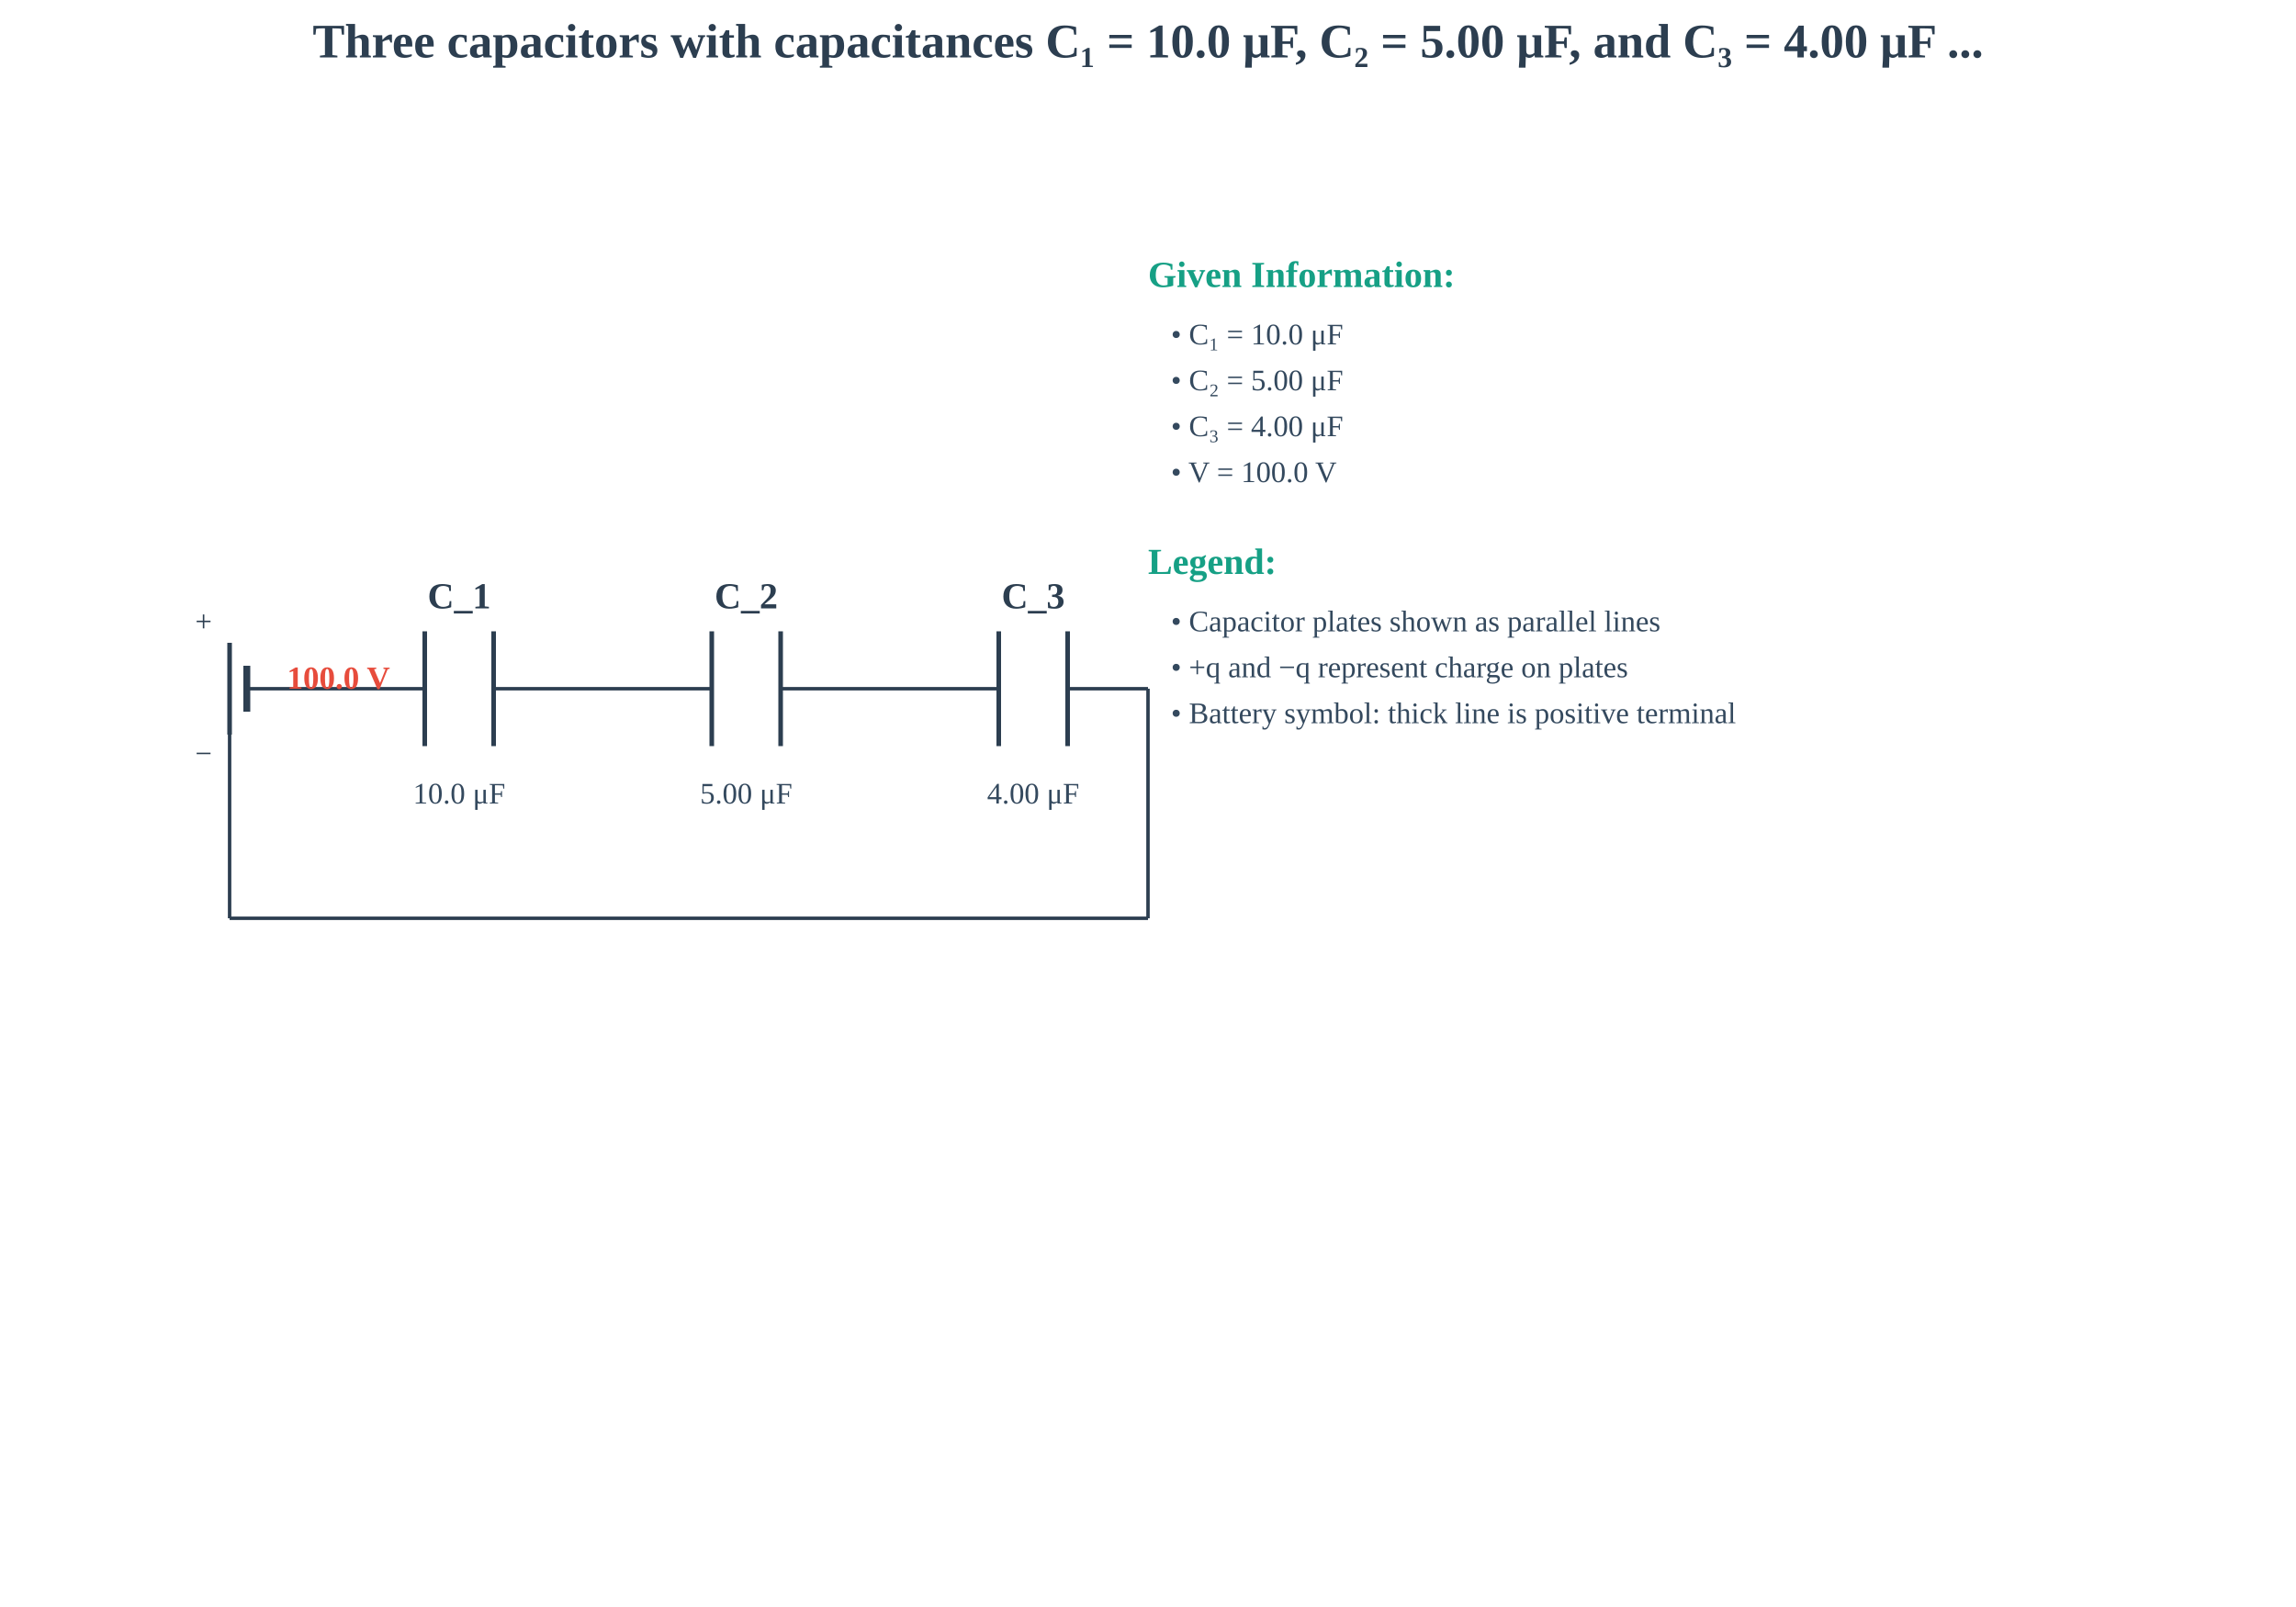
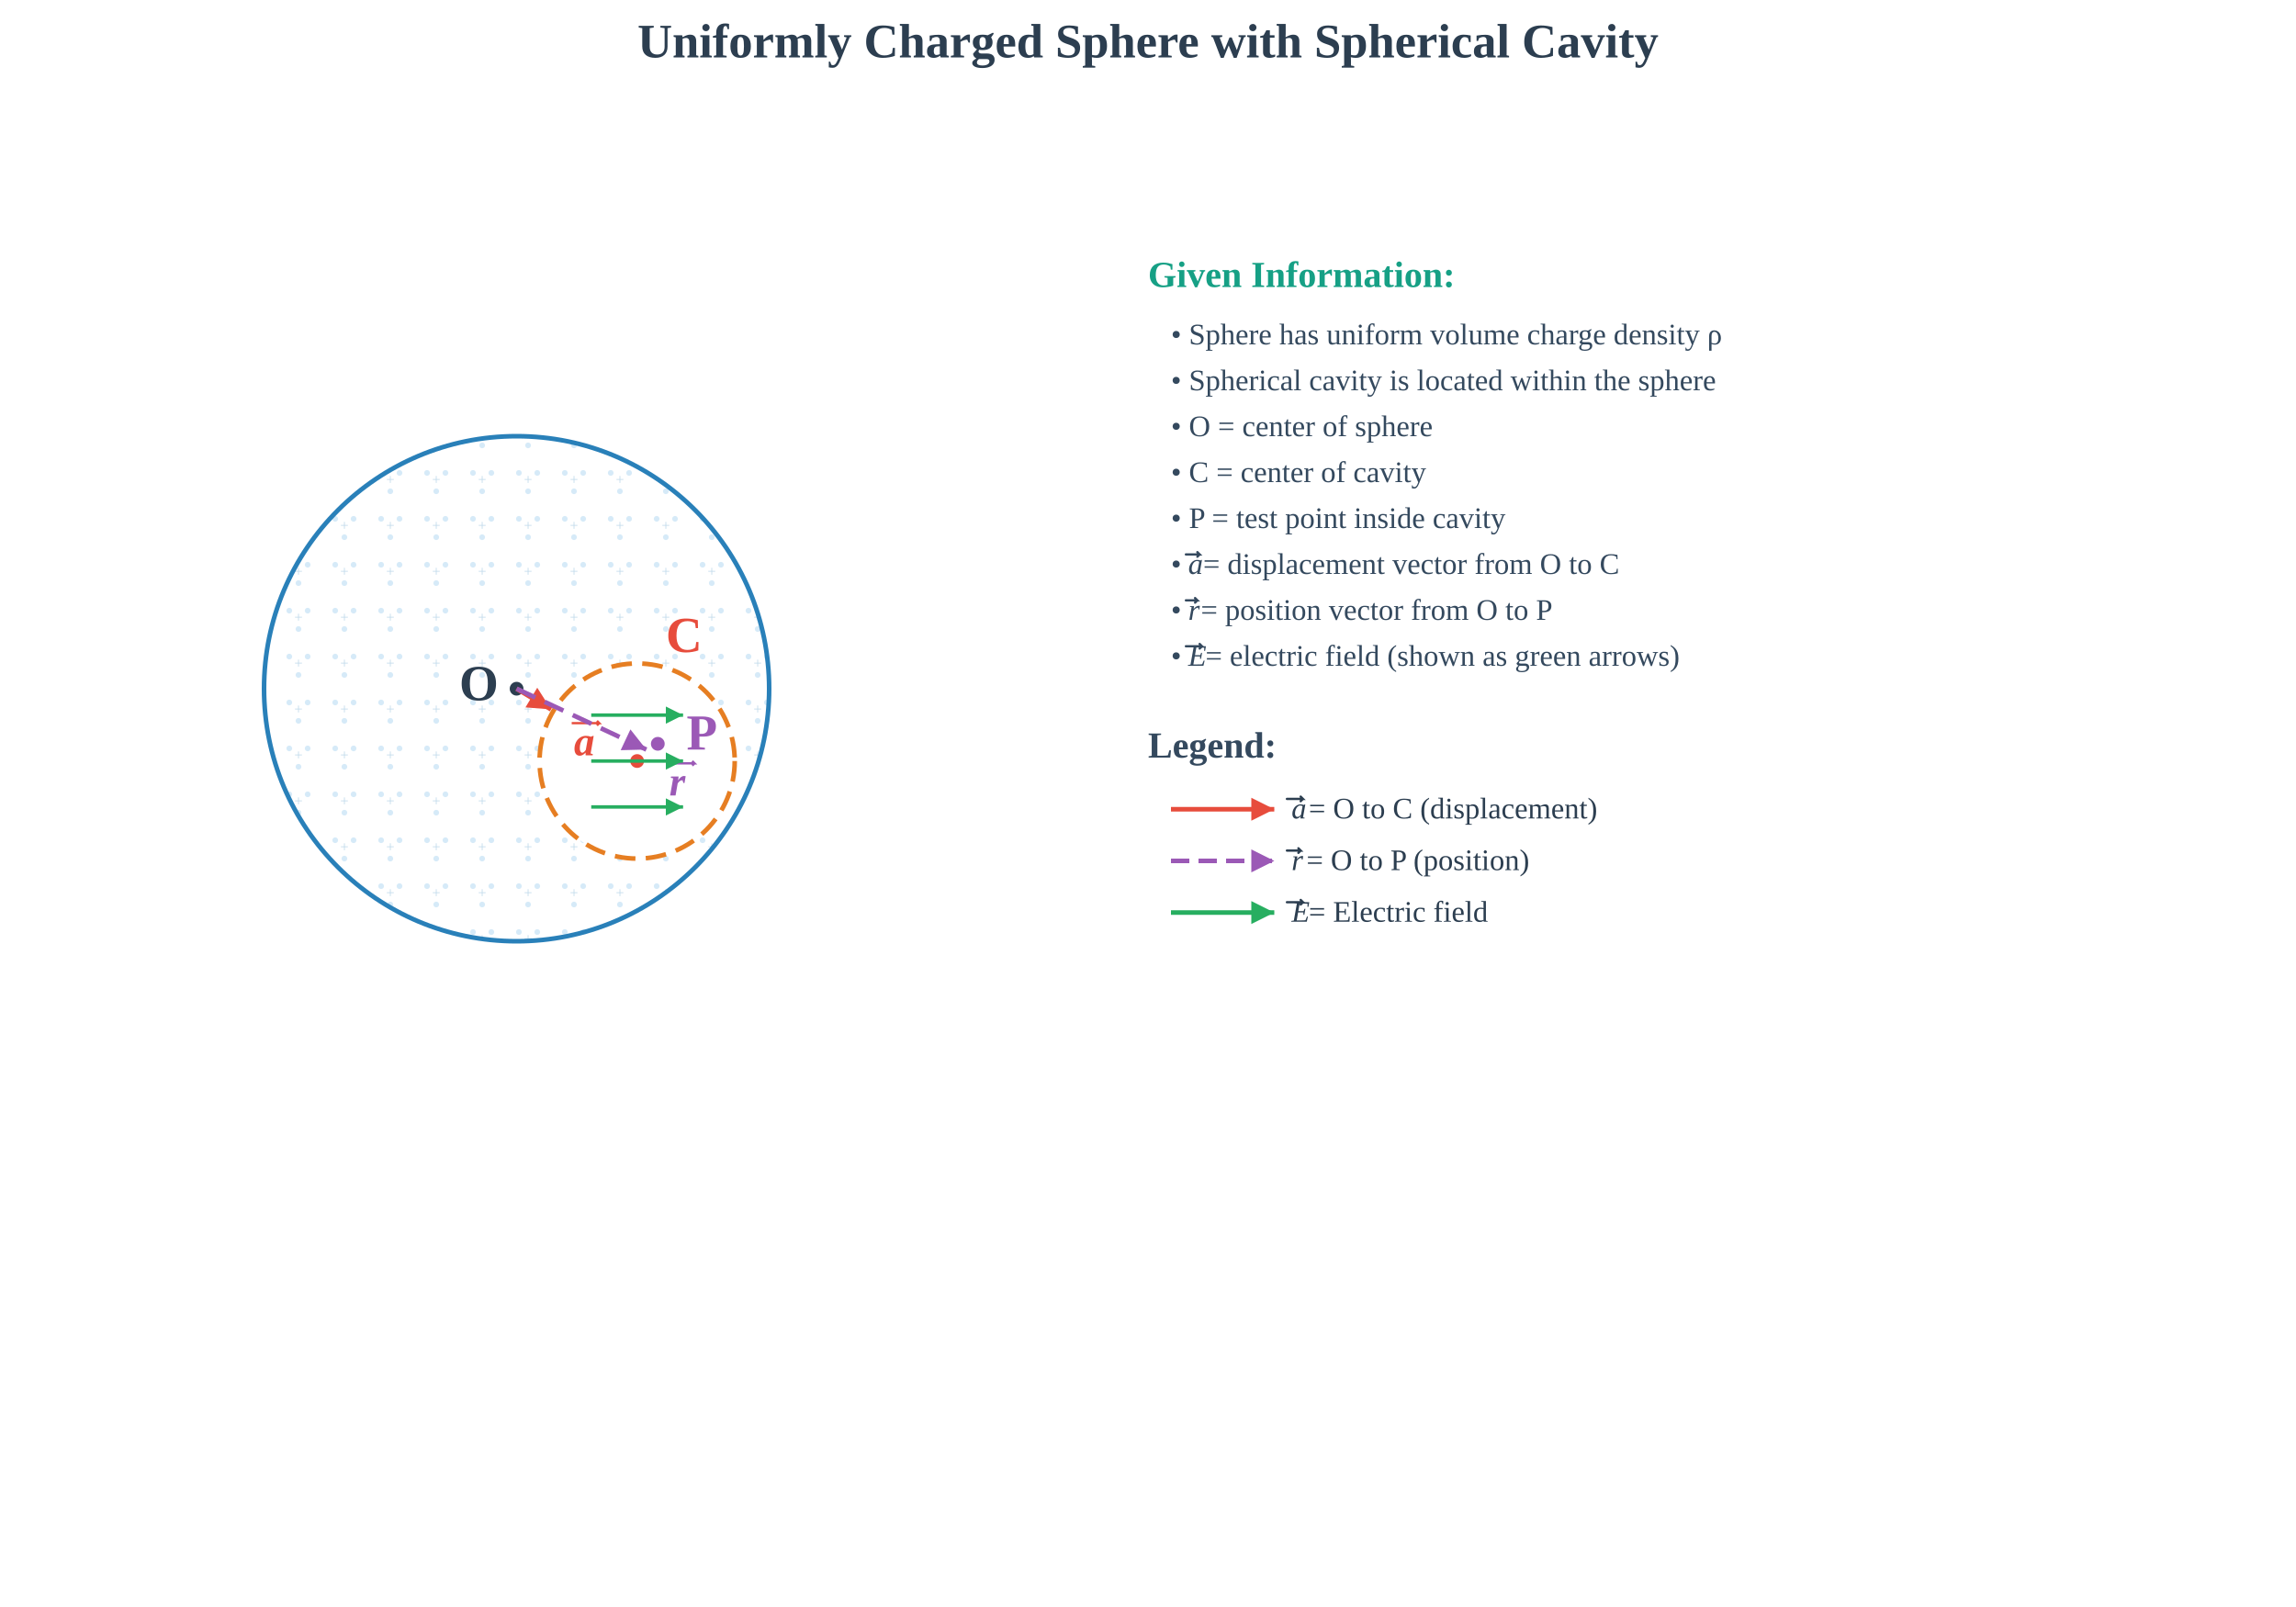
<svg xmlns="http://www.w3.org/2000/svg" viewBox="0 0 2000 1400">
  <rect width="2000" height="1400" fill="#ffffff" />
  <defs>
    <marker id="arrowRed" markerWidth="5" markerHeight="5" refX="5" refY="2.5" orient="auto">
      <path d="M 0 0 L 5 2.5 L 0 5 z" fill="#e74c3c" />
    </marker>
    <marker id="arrowBlue" markerWidth="5" markerHeight="5" refX="5" refY="2.5" orient="auto">
      <path d="M 0 0 L 5 2.5 L 0 5 z" fill="#3498db" />
    </marker>
    <marker id="arrowGreen" markerWidth="5" markerHeight="5" refX="5" refY="2.5" orient="auto">
      <path d="M 0 0 L 5 2.5 L 0 5 z" fill="#27ae60" />
    </marker>
    <marker id="arrowPurple" markerWidth="5" markerHeight="5" refX="5" refY="2.5" orient="auto">
      <path d="M 0 0 L 5 2.5 L 0 5 z" fill="#9b59b6" />
    </marker>
-     <marker id="arrowOrange" markerWidth="5" markerHeight="5" refX="5" refY="2.5" orient="auto">
-       <path d="M 0 0 L 5 2.5 L 0 5 z" fill="#e67e22" />
-     </marker>
+     <pattern id="chargePattern" x="0" y="0" width="40" height="40" patternUnits="userSpaceOnUse">
+       <circle cx="12" cy="12" r="2.5" fill="#3498db" opacity="0.2" />
+       <circle cx="28" cy="12" r="2.5" fill="#3498db" opacity="0.2" />
+       <circle cx="20" cy="28" r="2.5" fill="#3498db" opacity="0.2" />
+       <text x="20" y="22" font-size="13" fill="#2980b9" text-anchor="middle" opacity="0.3">+</text>
+     </pattern>
  </defs>
-   <text x="1000" y="50" text-anchor="middle" font-size="42" font-weight="bold" fill="#2c3e50">Three capacitors with capacitances C₁ = 10.0 μF, C₂ = 5.00 μF, and C₃ = 4.00 μF ...</text>
-   <g id="main-diagram">
-     <line x1="200" y1="560" x2="200" y2="640" stroke="#2c3e50" stroke-width="4" />
-     <line x1="215" y1="580" x2="215" y2="620" stroke="#2c3e50" stroke-width="6" />
-     <text x="170" y="550" font-size="26" fill="#2c3e50">+</text>
-     <text x="170" y="665" font-size="26" fill="#2c3e50">−</text>
-     <line x1="370" y1="550" x2="370" y2="650" stroke="#2c3e50" stroke-width="4" />
-     <line x1="430" y1="550" x2="430" y2="650" stroke="#2c3e50" stroke-width="4" />
-     <text x="400" y="530" text-anchor="middle" font-size="32" font-weight="bold" fill="#2c3e50">C_1</text>
-     <text x="400" y="700" text-anchor="middle" font-size="26" fill="#34495e">10.0 μF</text>
-     <line x1="620" y1="550" x2="620" y2="650" stroke="#2c3e50" stroke-width="4" />
-     <line x1="680" y1="550" x2="680" y2="650" stroke="#2c3e50" stroke-width="4" />
-     <text x="650" y="530" text-anchor="middle" font-size="32" font-weight="bold" fill="#2c3e50">C_2</text>
-     <text x="650" y="700" text-anchor="middle" font-size="26" fill="#34495e">5.00 μF</text>
-     <line x1="430" y1="600" x2="620" y2="600" stroke="#2c3e50" stroke-width="3" />
-     <line x1="870" y1="550" x2="870" y2="650" stroke="#2c3e50" stroke-width="4" />
-     <line x1="930" y1="550" x2="930" y2="650" stroke="#2c3e50" stroke-width="4" />
-     <text x="900" y="530" text-anchor="middle" font-size="32" font-weight="bold" fill="#2c3e50">C_3</text>
-     <text x="900" y="700" text-anchor="middle" font-size="26" fill="#34495e">4.00 μF</text>
-     <line x1="680" y1="600" x2="870" y2="600" stroke="#2c3e50" stroke-width="3" />
-     <line x1="215" y1="600" x2="370" y2="600" stroke="#2c3e50" stroke-width="3" />
-     <line x1="930" y1="600" x2="1000" y2="600" stroke="#2c3e50" stroke-width="3" />
-     <line x1="1000" y1="600" x2="1000" y2="800" stroke="#2c3e50" stroke-width="3" />
-     <line x1="1000" y1="800" x2="200" y2="800" stroke="#2c3e50" stroke-width="3" />
-     <line x1="200" y1="800" x2="200" y2="640" stroke="#2c3e50" stroke-width="3" />
-     <text x="250" y="600" font-size="28" font-weight="bold" fill="#e74c3c">100.0 V</text>
+   <text x="1000.0" y="50" text-anchor="middle" font-size="42" font-weight="bold" fill="#2c3e50">Uniformly Charged Sphere with Spherical Cavity</text>
+   <circle cx="450" cy="600" r="220" fill="url(#chargePattern)" stroke="#2980b9" stroke-width="4" />
+   <circle cx="555" cy="663" r="85" fill="white" stroke="#e67e22" stroke-width="4" stroke-dasharray="18,9" />
+   <circle cx="450" cy="600" r="6" fill="#2c3e50" />
+   <circle cx="555" cy="663" r="6" fill="#e74c3c" />
+   <circle cx="573" cy="648" r="6" fill="#9b59b6" />
+   <g>
+     <line x1="450" y1="600" x2="480" y2="618" stroke="#e74c3c" stroke-width="4" marker-end="url(#arrowRed)" />
+     <text x="500" y="658" font-size="36" font-weight="bold" font-style="italic" fill="#e74c3c">a</text>
+     <path d="M 498 630 L 522 630 L 520 628 M 522 630 L 520 632" stroke="#e74c3c" stroke-width="2" fill="none" />
  </g>
+   <g>
+     <line x1="450" y1="600" x2="563" y2="653" stroke="#9b59b6" stroke-width="4" stroke-dasharray="18,9" marker-end="url(#arrowPurple)" />
+     <text x="583" y="693" font-size="36" font-weight="bold" font-style="italic" fill="#9b59b6">r</text>
+     <path d="M 581 665 L 605 665 L 603 663 M 605 665 L 603 667" stroke="#9b59b6" stroke-width="2" fill="none" />
+   </g>
+   <line x1="515" y1="623" x2="595" y2="623" stroke="#27ae60" stroke-width="3" marker-end="url(#arrowGreen)" />
+   <line x1="515" y1="663" x2="595" y2="663" stroke="#27ae60" stroke-width="3" marker-end="url(#arrowGreen)" />
+   <line x1="515" y1="703" x2="595" y2="703" stroke="#27ae60" stroke-width="3" marker-end="url(#arrowGreen)" />
+   <text x="400" y="610" font-size="44" font-weight="bold" fill="#2c3e50">O</text>
+   <text x="580" y="568" font-size="44" font-weight="bold" fill="#e74c3c">C</text>
+   <text x="598" y="653" font-size="44" font-weight="bold" fill="#9b59b6">P</text>
  <g id="given-info">
    <text x="1000" y="250" font-size="32" font-weight="bold" fill="#16a085">Given Information:</text>
-     <text x="1020" y="300" font-size="26" fill="#34495e">• C₁ = 10.0 μF</text>
-     <text x="1020" y="340" font-size="26" fill="#34495e">• C₂ = 5.00 μF</text>
-     <text x="1020" y="380" font-size="26" fill="#34495e">• C₃ = 4.00 μF</text>
-     <text x="1020" y="420" font-size="26" fill="#34495e">• V = 100.0 V</text>
+     <text x="1020" y="300" font-size="26" fill="#34495e">• Sphere has uniform volume charge density ρ</text>
+     <text x="1020" y="340" font-size="26" fill="#34495e">• Spherical cavity is located within the sphere</text>
+     <text x="1020" y="380" font-size="26" fill="#34495e">• O = center of sphere</text>
+     <text x="1020" y="420" font-size="26" fill="#34495e">• C = center of cavity</text>
+     <text x="1020" y="460" font-size="26" fill="#34495e">• P = test point inside cavity</text>
+     <text x="1020" y="500" font-size="26" fill="#34495e">• </text>
+     <text x="1035" y="500" font-size="26" font-style="italic" fill="#34495e">a</text>
+     <path d="M 1033 483 L 1045 483 L 1043 481 M 1045 483 L 1043 485" stroke="#34495e" stroke-width="2" fill="none" stroke-linecap="round" />
+     <text x="1048" y="500" font-size="26" fill="#34495e"> = displacement vector from O to C</text>
+     <text x="1020" y="540" font-size="26" fill="#34495e">• </text>
+     <text x="1035" y="540" font-size="26" font-style="italic" fill="#34495e">r</text>
+     <path d="M 1033 523 L 1043 523 L 1041 521 M 1043 523 L 1041 525" stroke="#34495e" stroke-width="2" fill="none" stroke-linecap="round" />
+     <text x="1046" y="540" font-size="26" fill="#34495e"> = position vector from O to P</text>
+     <text x="1020" y="580" font-size="26" fill="#34495e">• </text>
+     <text x="1035" y="580" font-size="26" font-style="italic" fill="#34495e">E</text>
+     <path d="M 1033 563 L 1047 563 L 1045 561 M 1047 563 L 1045 565" stroke="#34495e" stroke-width="2" fill="none" stroke-linecap="round" />
+     <text x="1050" y="580" font-size="26" fill="#34495e"> = electric field (shown as green arrows)</text>
  </g>
  <g id="legend">
-     <text x="1000" y="500" font-size="32" font-weight="bold" fill="#16a085">Legend:</text>
-     <text x="1020" y="550" font-size="26" fill="#34495e">• Capacitor plates shown as parallel lines</text>
-     <text x="1020" y="590" font-size="26" fill="#34495e">• +q and −q represent charge on plates</text>
-     <text x="1020" y="630" font-size="26" fill="#34495e">• Battery symbol: thick line is positive terminal</text>
+     <text x="1000" y="660" font-size="32" font-weight="bold" fill="#34495e">Legend:</text>
+     <line x1="1020" y1="705" x2="1110" y2="705" stroke="#e74c3c" stroke-width="4" marker-end="url(#arrowRed)" />
+     <g>
+       <text x="1125" y="713" font-size="26" fill="#2c3e50" font-style="italic">a</text>
+       <path d="M 1121 696 L 1135 696 L 1133 694 M 1135 696 L 1133 698" stroke="#2c3e50" stroke-width="2" fill="none" stroke-linecap="round" />
+       <text x="1140" y="713" font-size="26" fill="#2c3e50"> = O to C (displacement)</text>
+     </g>
+     <line x1="1020" y1="750" x2="1110" y2="750" stroke="#9b59b6" stroke-width="4" stroke-dasharray="16,8" marker-end="url(#arrowPurple)" />
+     <g>
+       <text x="1125" y="758" font-size="26" fill="#2c3e50" font-style="italic">r</text>
+       <path d="M 1121 741 L 1133 741 L 1131 739 M 1133 741 L 1131 743" stroke="#2c3e50" stroke-width="2" fill="none" stroke-linecap="round" />
+       <text x="1138" y="758" font-size="26" fill="#2c3e50"> = O to P (position)</text>
+     </g>
+     <line x1="1020" y1="795" x2="1110" y2="795" stroke="#27ae60" stroke-width="4" marker-end="url(#arrowGreen)" />
+     <g>
+       <text x="1125" y="803" font-size="26" fill="#2c3e50" font-style="italic">E</text>
+       <path d="M 1121 786 L 1135 786 L 1133 784 M 1135 786 L 1133 788" stroke="#2c3e50" stroke-width="2" fill="none" stroke-linecap="round" />
+       <text x="1140" y="803" font-size="26" fill="#2c3e50"> = Electric field</text>
+     </g>
  </g>
</svg>
